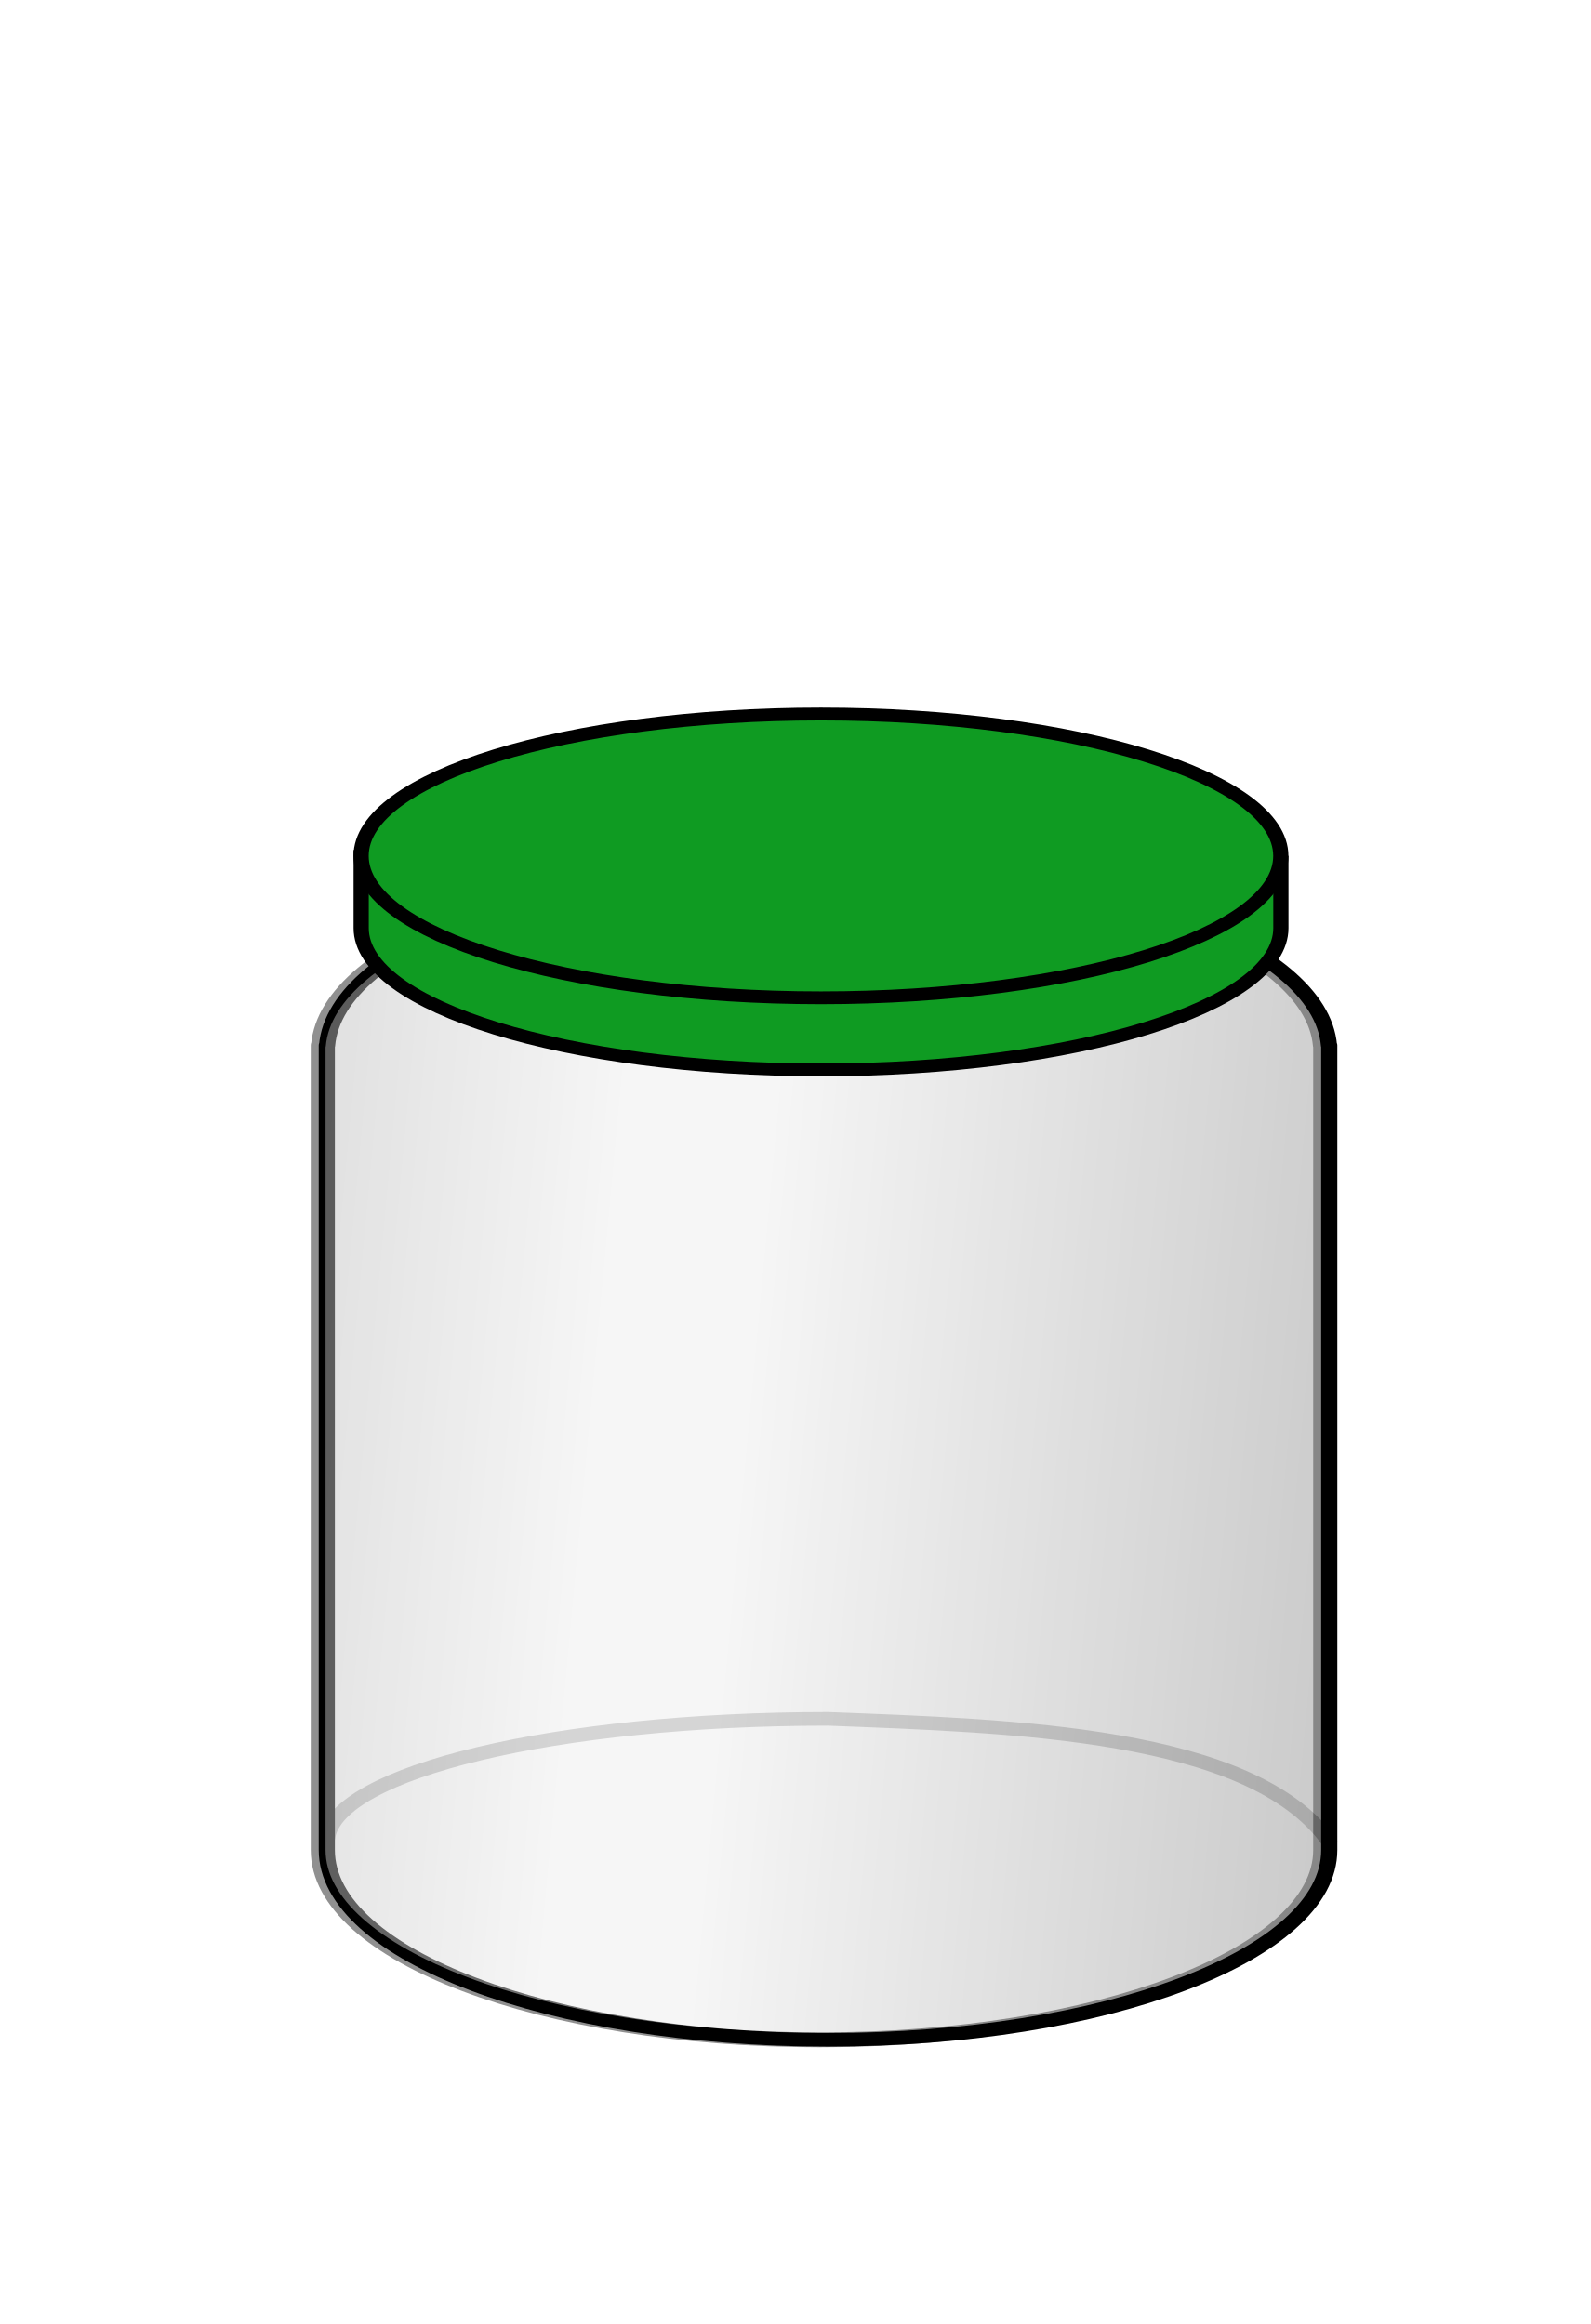
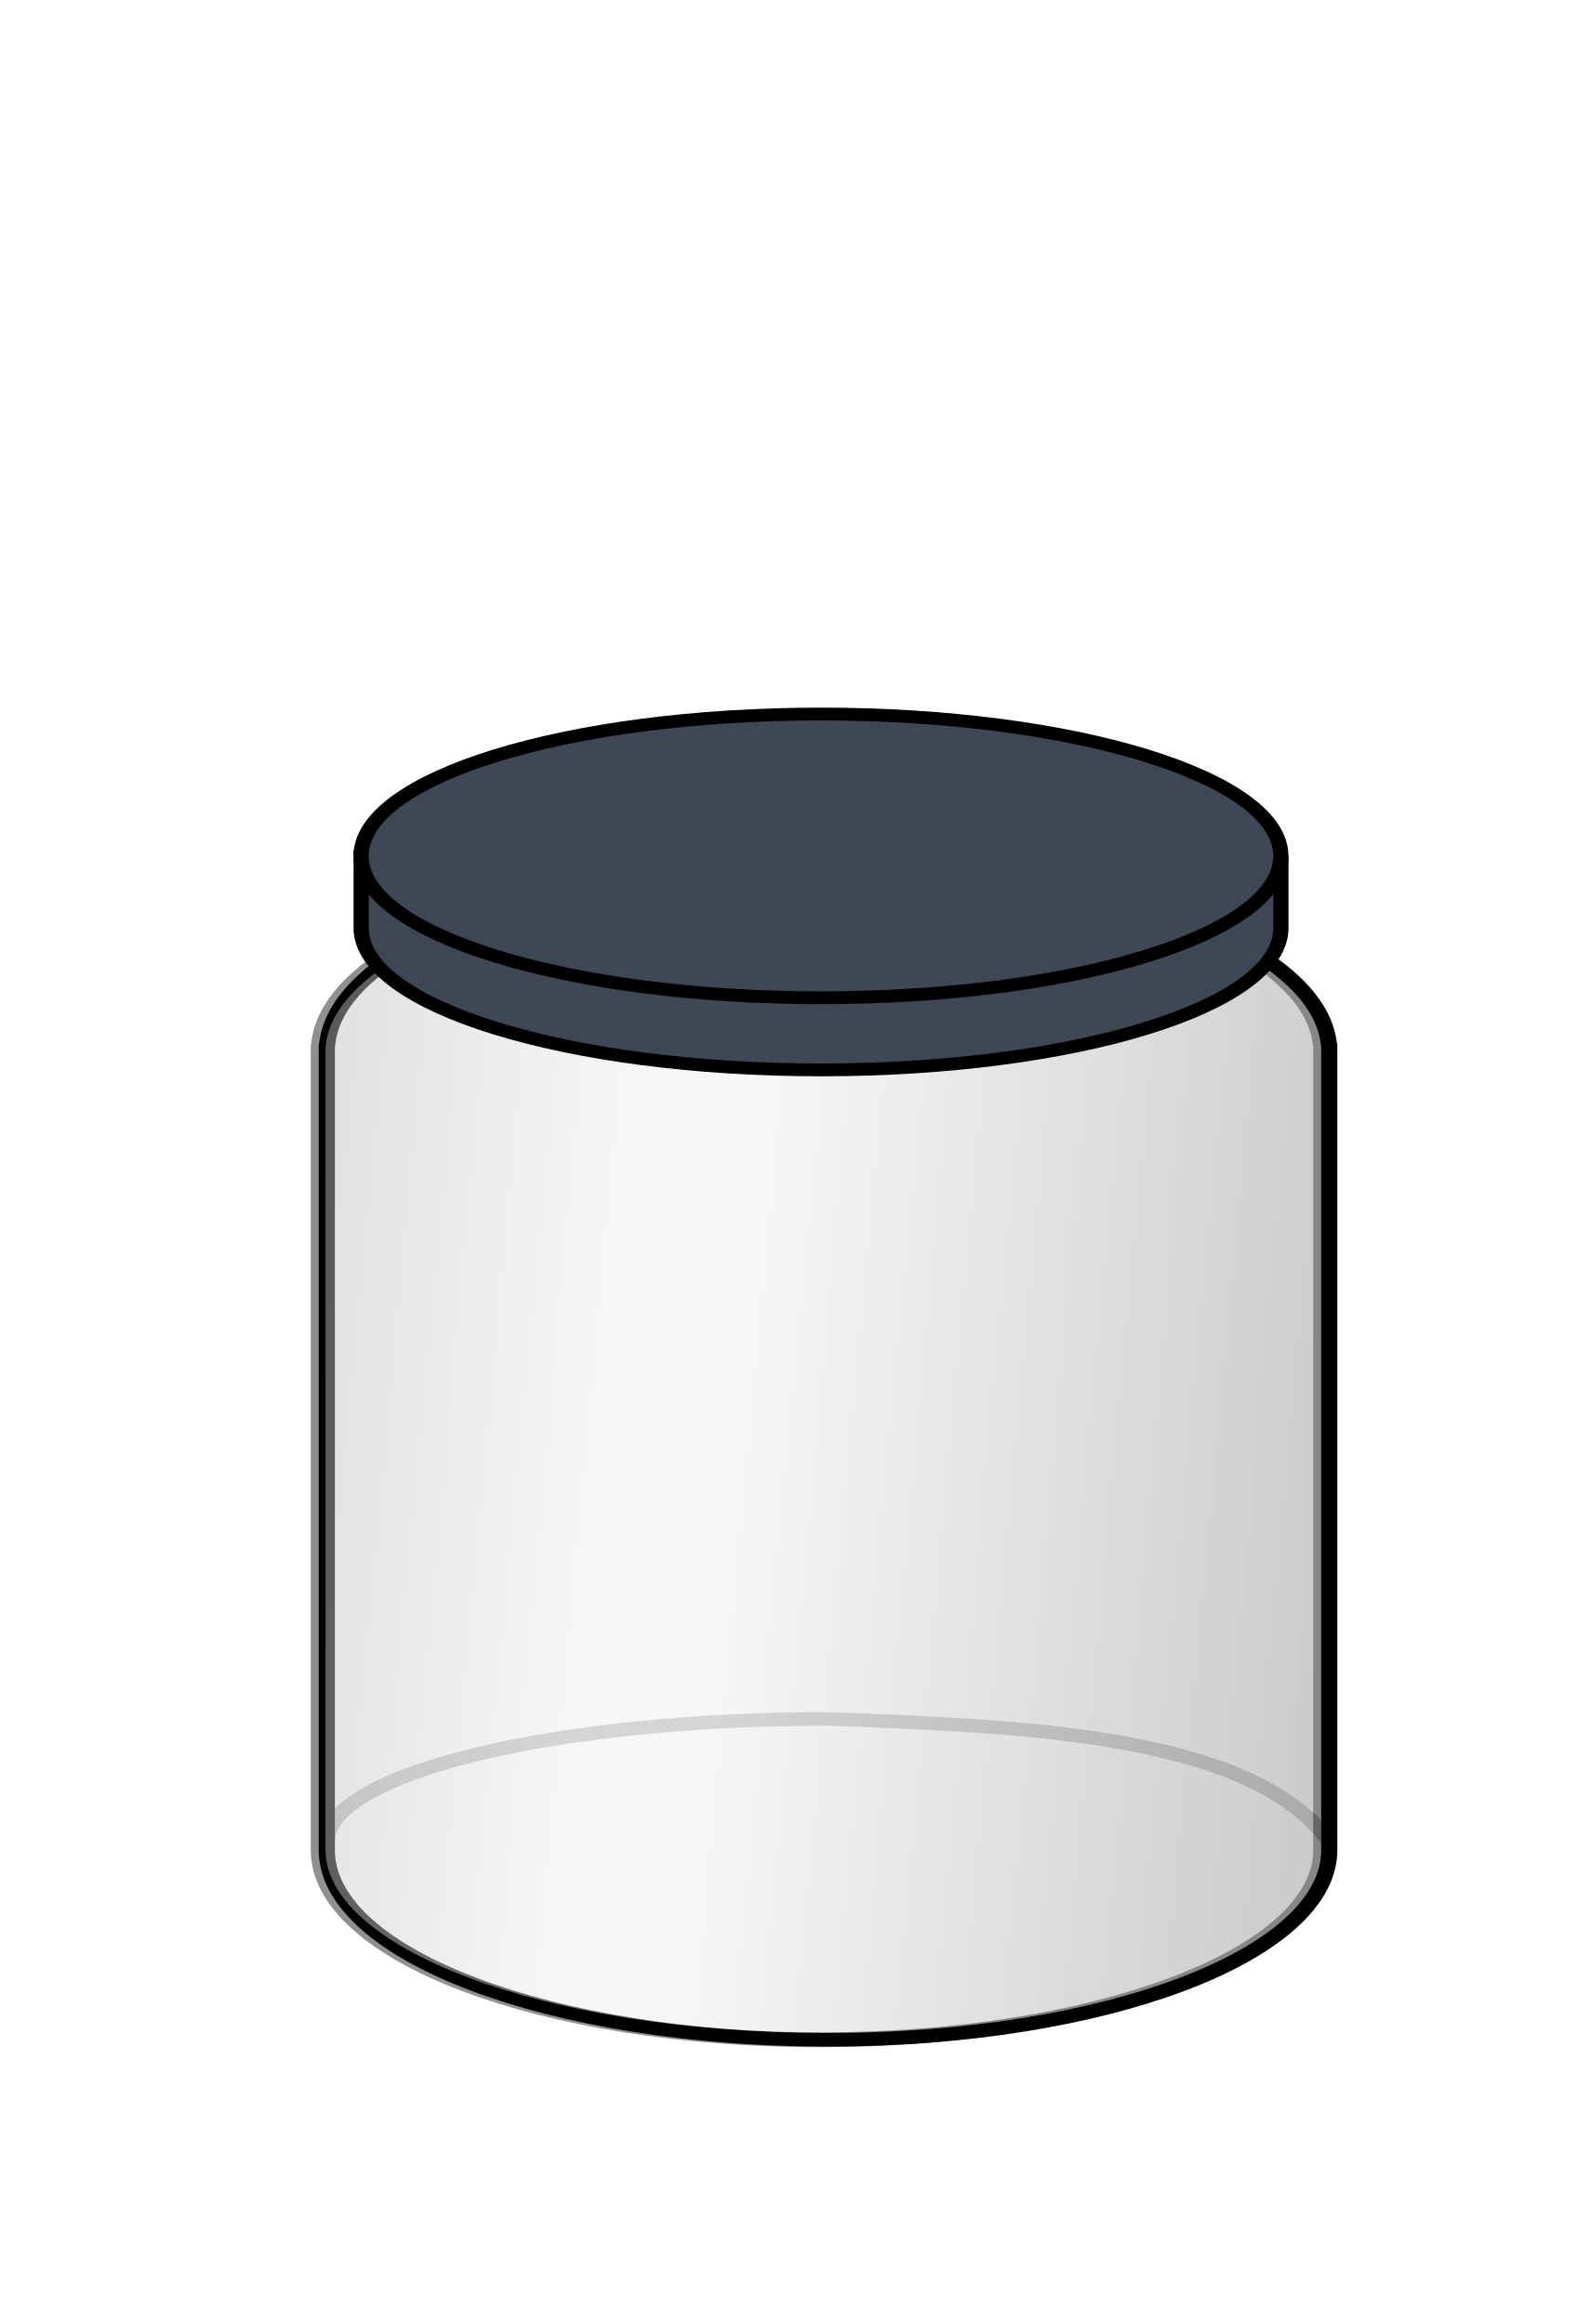
<svg xmlns="http://www.w3.org/2000/svg" version="1.1" viewBox="0 0 130 190">
  <defs>
    <linearGradient id="a" x1="-41.758" x2="53.144" y1="101.29" y2="111.59" gradientTransform="matrix(.59964 0 0 .70164 21.104 56.662)" gradientUnits="userSpaceOnUse" spreadMethod="reflect">
      <stop stop-color="#999" offset="0" />
      <stop stop-color="#fff" offset=".9" />
      <stop stop-color="#fff" offset="1" />
    </linearGradient>
  </defs>
  <g stroke="#000">
    <g transform="matrix(.70657 0 0 .59545 21.104 56.662)" fill-opacity=".164" fill-rule="evenodd" stroke-linecap="round" stroke-linejoin="round" stroke-width="1.867">
      <path d="m65.913 23.177c-31.355 0-56.921 11.212-57.948 25.192h-0.031v110.49c0 14.384 25.973 26.049 57.98 26.049s57.98-11.665 57.98-26.049v-110.49h-0.031c-1.027-13.98-26.593-25.192-57.948-25.192z" fill="#999" />
      <path d="m123.89 157.69c-9.054-14.987-36.697-15.862-57.98-16.846-31.355 0-56.921 7.288-57.948 16.376" fill="none" stroke-opacity=".246" />
    </g>
    <path d="m66.969 70.463c-22.155 0-40.219 6.676-40.944 15.001h-0.022v65.791c0 8.565 18.352 15.511 40.967 15.511 22.615 0 40.967-6.946 40.967-15.511v-65.791h-0.022c-0.726-8.324-18.79-15.001-40.944-15.001z" fill="url(#a)" fill-rule="evenodd" opacity=".434" stroke-linecap="round" stroke-linejoin="round" stroke-width="1.211" />
-     <g transform="matrix(.70657 0 0 .59545 21.104 56.662)" fill="#0f9b22" stroke-width="1.757">
+     <g transform="matrix(.70657 0 0 .59545 21.104 56.662)" fill="#3d4756" stroke-width="1.757">
      <path d="m118.3 22.352c-40.848-2.29-60.268-4.045-106.39 0v9.735c-0.002 0.061 0 0.12 0 0.181 0 10.752 23.831 19.47 53.194 19.47s53.194-8.717 53.194-19.47c0-0.061 2e-3 -0.12 0-0.181v-9.735z" />
      <path d="m118.29 22.357c0 10.752-23.831 19.479-53.194 19.479s-53.194-8.726-53.194-19.479 23.831-19.479 53.194-19.479 53.194 8.726 53.194 19.479z" />
    </g>
  </g>
</svg>
